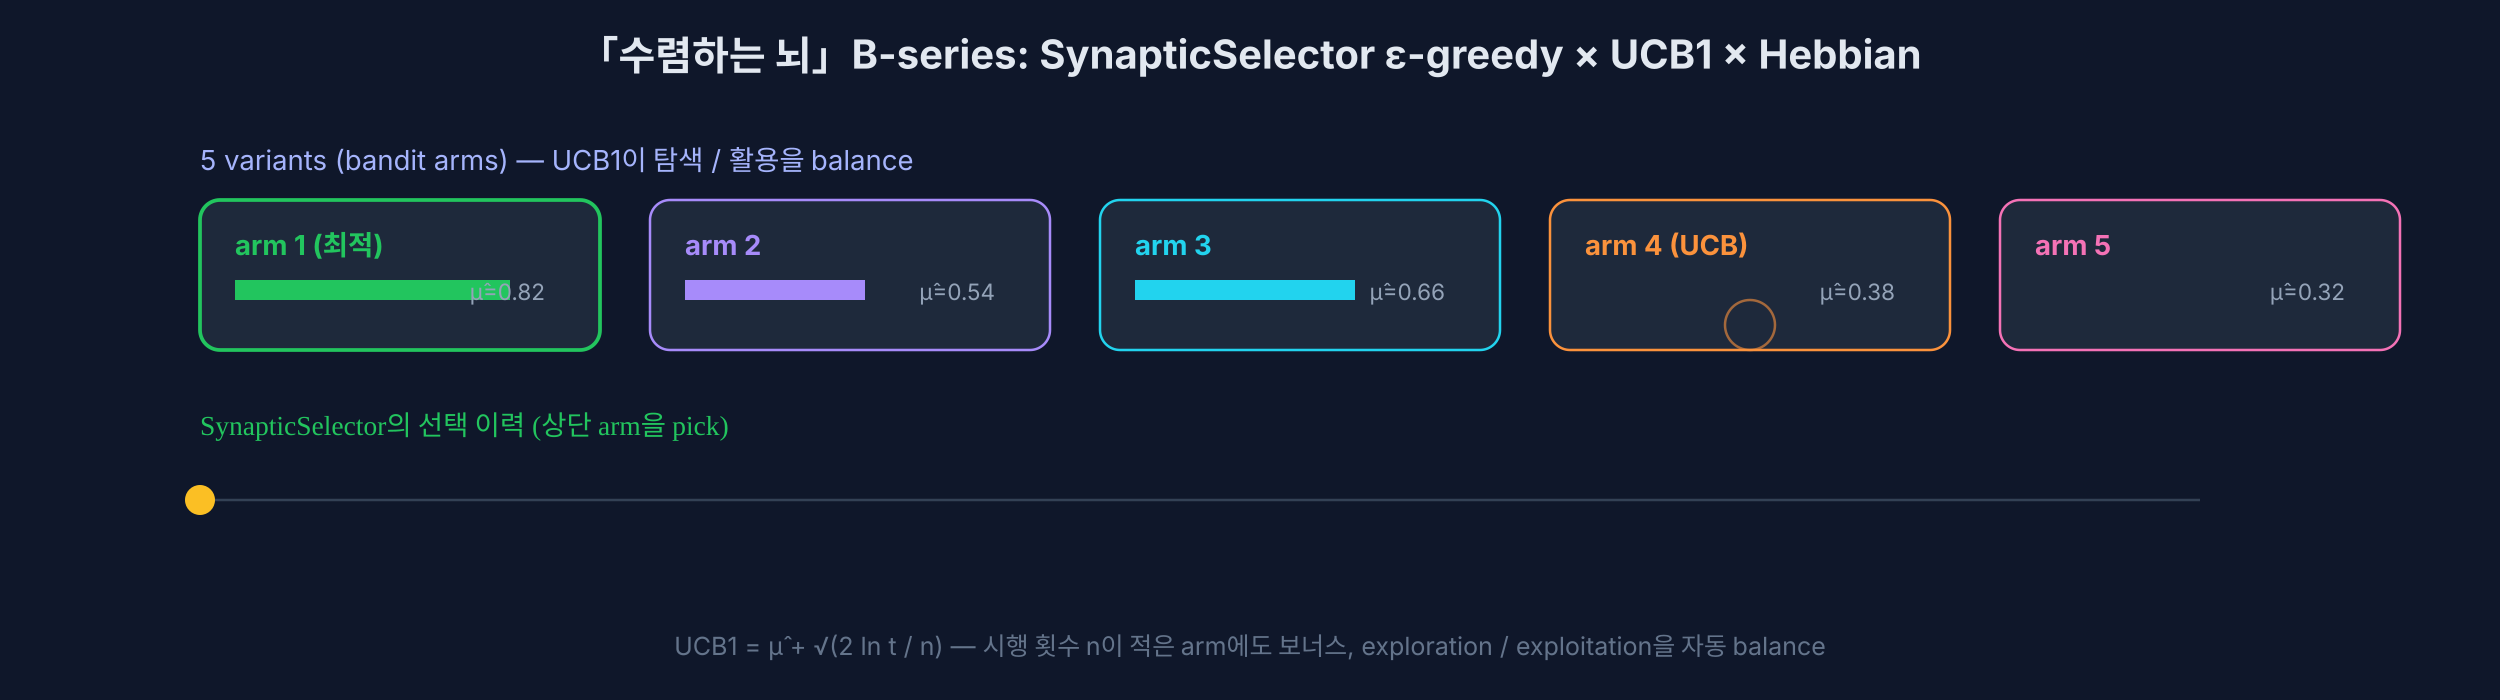
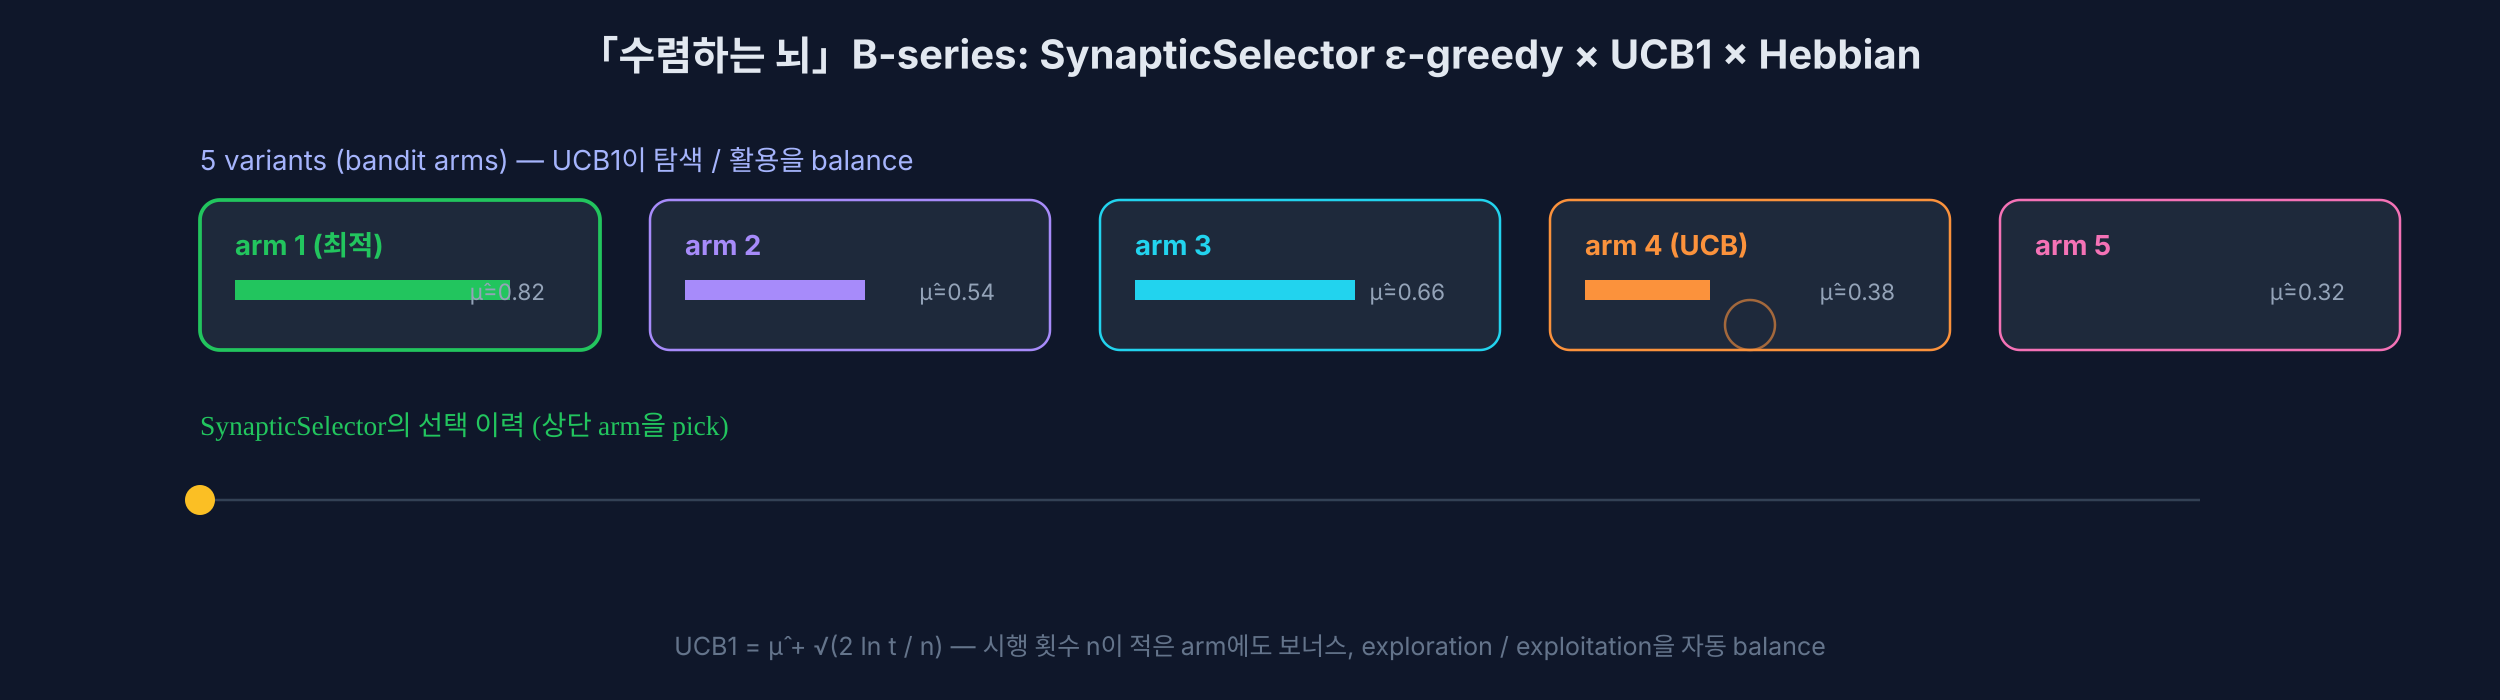
<svg xmlns="http://www.w3.org/2000/svg" viewBox="0 0 1000 280" role="img" aria-label="#24-04 theme: B-series 수렴형 최적화 ε-greedy bandit + UCB1" style="width:100%;height:auto;max-width:1200px">
  <rect width="1000" height="280" fill="#0f172a" />
  <text x="500" y="28" font-family="-apple-system,sans-serif" font-size="16" font-weight="700" fill="#e2e8f0" text-anchor="middle">「수렴하는 뇌」B-series: SynapticSelector ε-greedy × UCB1 × Hebbian</text>
  <g transform="translate(80, 80)" font-family="-apple-system,sans-serif">
    <text x="0" y="-12" font-size="11" fill="#a5b4fc">5 variants (bandit arms) — UCB1이 탐색 / 활용을 balance</text>
    <g>
      <g transform="translate(0, 0)">
        <rect width="160" height="60" rx="8" fill="#1e293b" stroke="#22c55e" stroke-width="1.5" />
        <text x="14" y="22" font-size="11" fill="#22c55e" font-weight="700">arm 1 (최적)</text>
        <rect x="14" y="32" width="110" height="8" fill="#22c55e">
          <animate attributeName="width" values="0;110;110" keyTimes="0;0.5;1" dur="3s" repeatCount="indefinite" />
        </rect>
        <text x="138" y="40" font-size="9" fill="#94a3b8" text-anchor="end">μ̂=0.82</text>
      </g>
      <g transform="translate(180, 0)">
        <rect width="160" height="60" rx="8" fill="#1e293b" stroke="#a78bfa" />
        <text x="14" y="22" font-size="11" fill="#a78bfa" font-weight="700">arm 2</text>
        <rect x="14" y="32" width="72" height="8" fill="#a78bfa">
          <animate attributeName="width" values="0;72;72" keyTimes="0;0.5;1" dur="3s" begin="0.4s" repeatCount="indefinite" />
        </rect>
        <text x="138" y="40" font-size="9" fill="#94a3b8" text-anchor="end">μ̂=0.54</text>
      </g>
      <g transform="translate(360, 0)">
        <rect width="160" height="60" rx="8" fill="#1e293b" stroke="#22d3ee" />
        <text x="14" y="22" font-size="11" fill="#22d3ee" font-weight="700">arm 3</text>
        <rect x="14" y="32" width="88" height="8" fill="#22d3ee">
          <animate attributeName="width" values="0;88;88" keyTimes="0;0.5;1" dur="3s" begin="0.8s" repeatCount="indefinite" />
        </rect>
        <text x="138" y="40" font-size="9" fill="#94a3b8" text-anchor="end">μ̂=0.66</text>
      </g>
      <g transform="translate(540, 0)">
        <rect width="160" height="60" rx="8" fill="#1e293b" stroke="#fb923c" />
        <text x="14" y="22" font-size="11" fill="#fb923c" font-weight="700">arm 4 (UCB)</text>
-         <rect x="14" y="32" width="0" height="8" fill="#fb923c">
+         <rect x="14" y="32" width="50" height="8" fill="#fb923c">
          <animate attributeName="width" values="0;50;50" keyTimes="0;0.5;1" dur="3s" begin="1.2s" repeatCount="indefinite" />
        </rect>
        <text x="138" y="40" font-size="9" fill="#94a3b8" text-anchor="end">μ̂=0.38</text>
        <circle cx="80" cy="50" r="10" fill="none" stroke="#fb923c" stroke-width="1" opacity="0.6">
          <animate attributeName="r" values="6;14;6" dur="2s" repeatCount="indefinite" />
          <animate attributeName="opacity" values="0.6;0;0.6" dur="2s" repeatCount="indefinite" />
        </circle>
      </g>
      <g transform="translate(720, 0)">
        <rect width="160" height="60" rx="8" fill="#1e293b" stroke="#f472b6" />
        <text x="14" y="22" font-size="11" fill="#f472b6" font-weight="700">arm 5</text>
        <rect x="14" y="32" width="0" height="8" fill="#f472b6">
          <animate attributeName="width" values="0;42;42" keyTimes="0;0.5;1" dur="3s" begin="1.6s" repeatCount="indefinite" />
        </rect>
        <text x="138" y="40" font-size="9" fill="#94a3b8" text-anchor="end">μ̂=0.32</text>
      </g>
    </g>
  </g>
  <g transform="translate(80, 180)">
    <text x="0" y="-6" font-size="11" fill="#22c55e">SynapticSelector의 선택 이력 (상단 arm을 pick)</text>
    <g>
      <line x1="0" y1="20" x2="800" y2="20" stroke="#334155" />
      <circle cy="20" r="6" fill="#fbbf24">
        <animate attributeName="cx" values="40;220;400;580;760;40" dur="6s" repeatCount="indefinite" />
      </circle>
    </g>
  </g>
  <text x="500" y="262" font-family="-apple-system,sans-serif" font-size="10" fill="#64748b" text-anchor="middle">UCB1 = μ̂ + √(2 ln t / n) — 시행 횟수 n이 적은 arm에도 보너스, exploration / exploitation을 자동 balance</text>
</svg>
